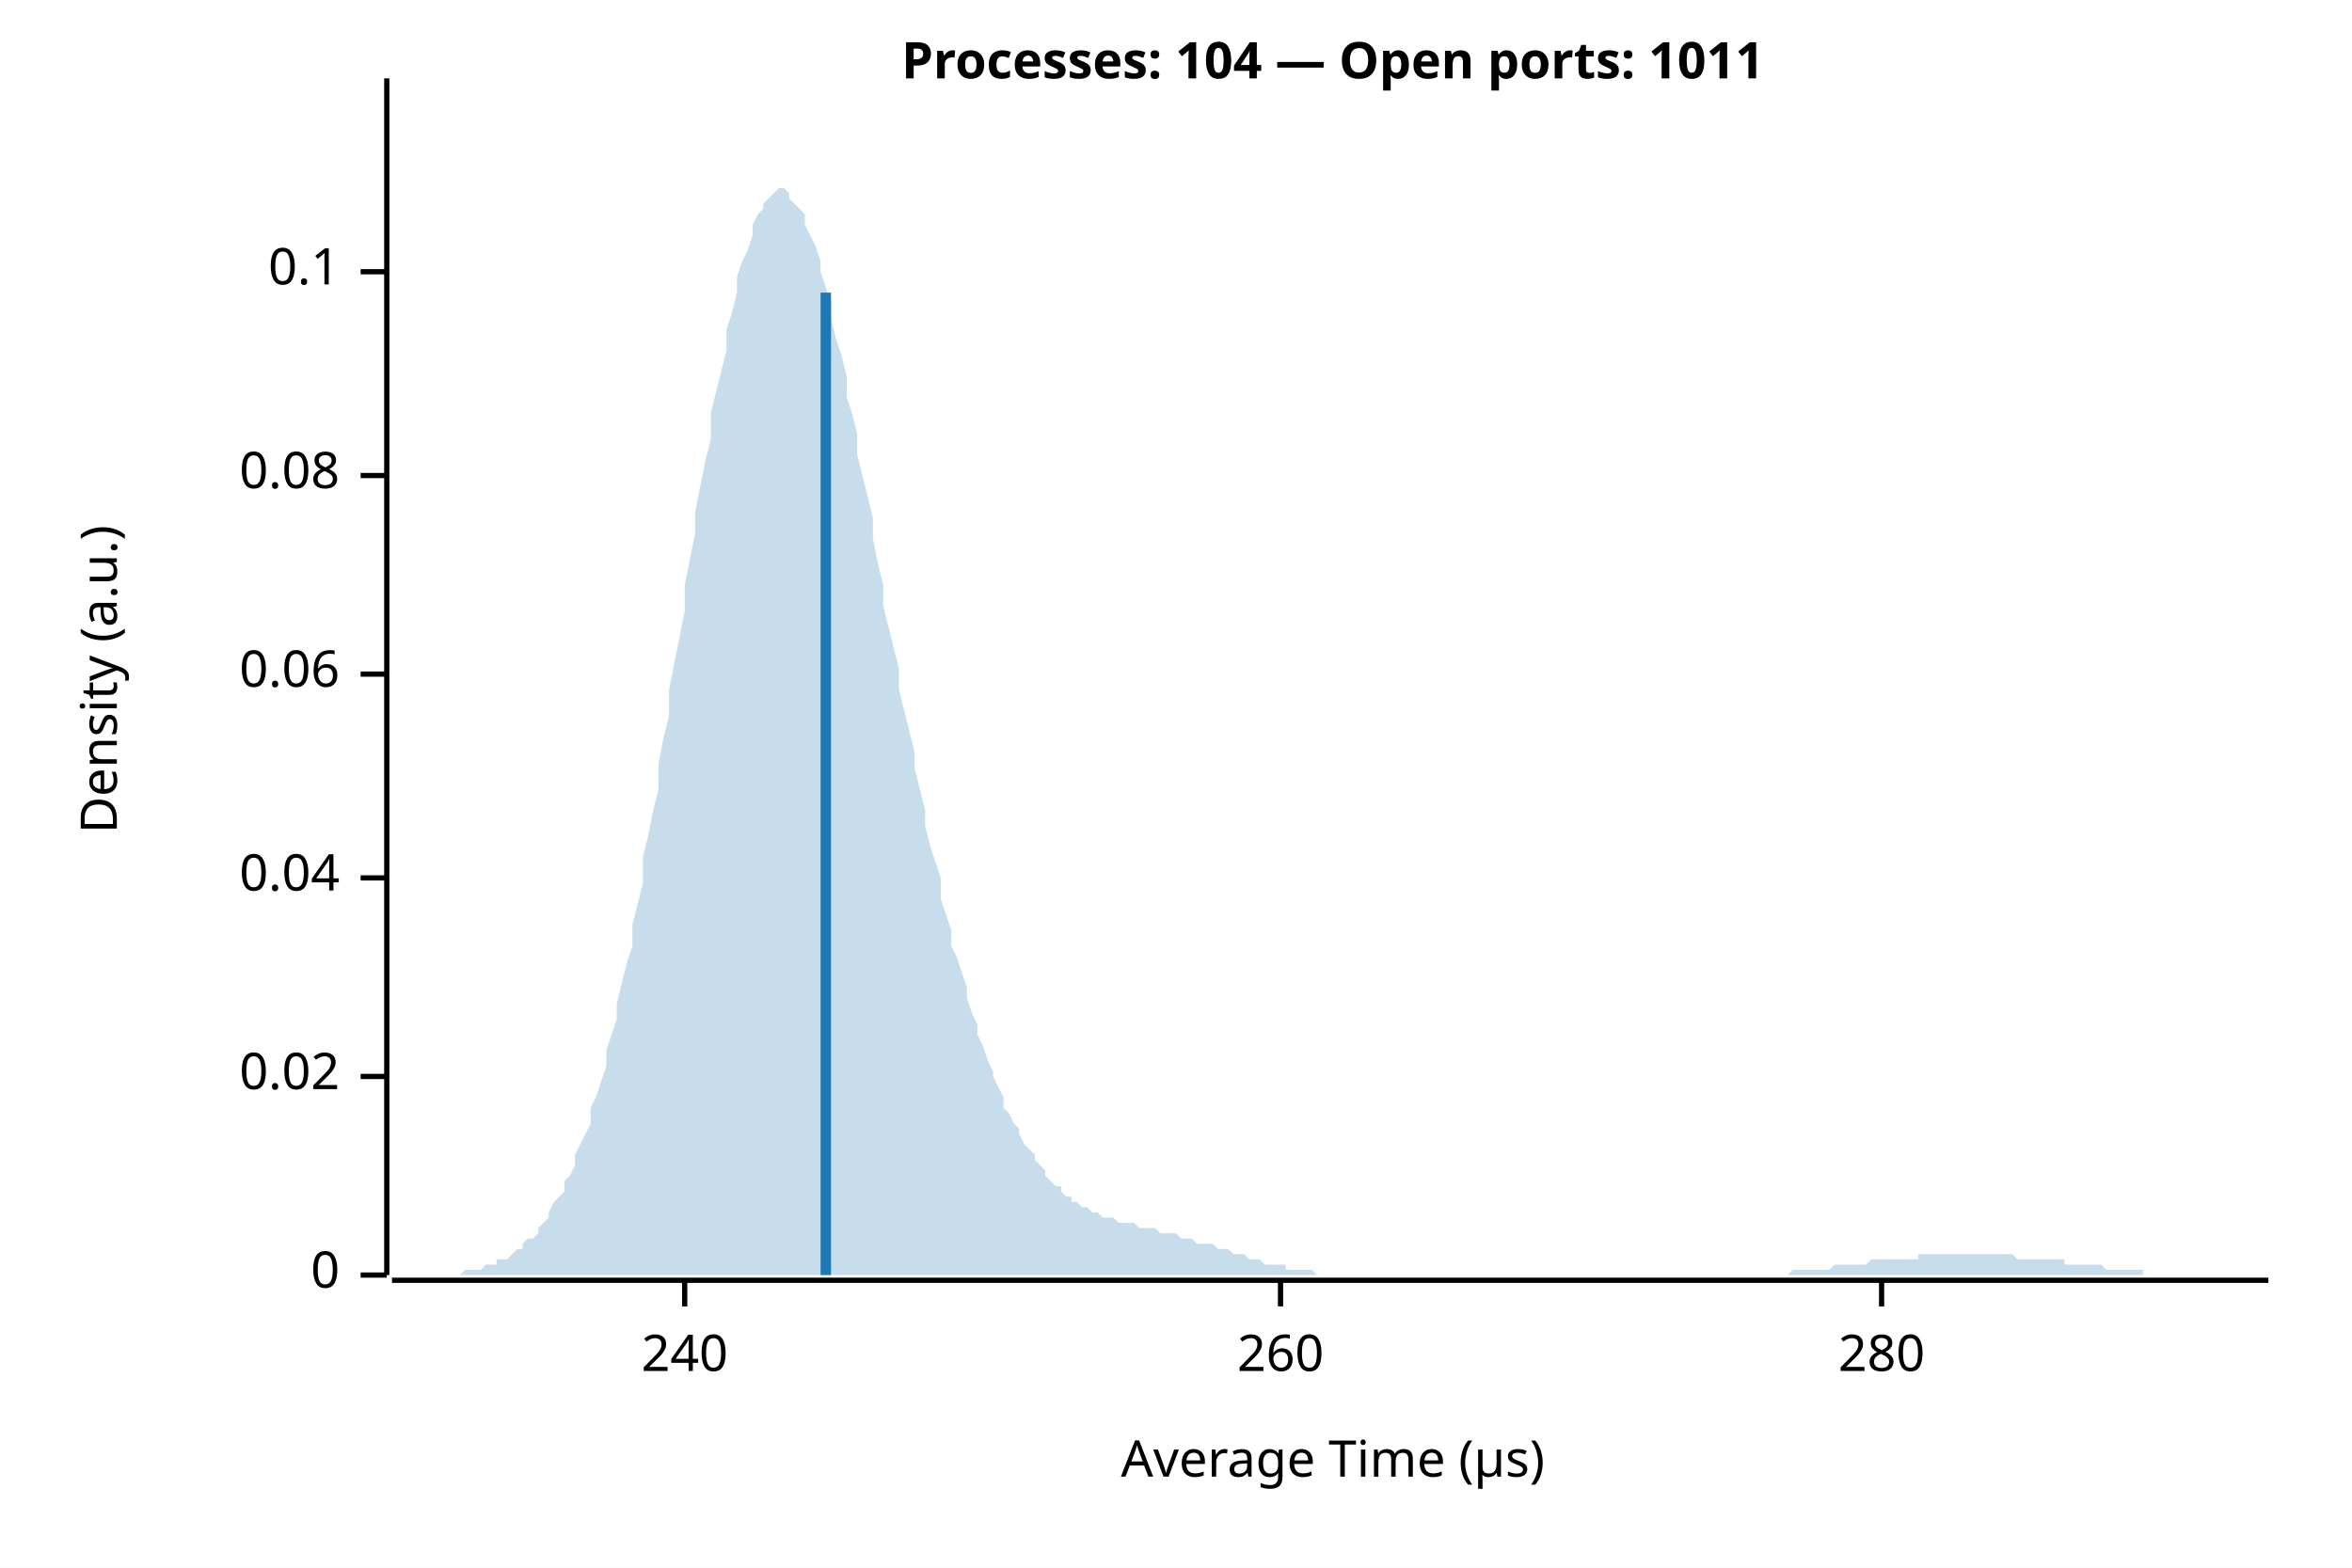
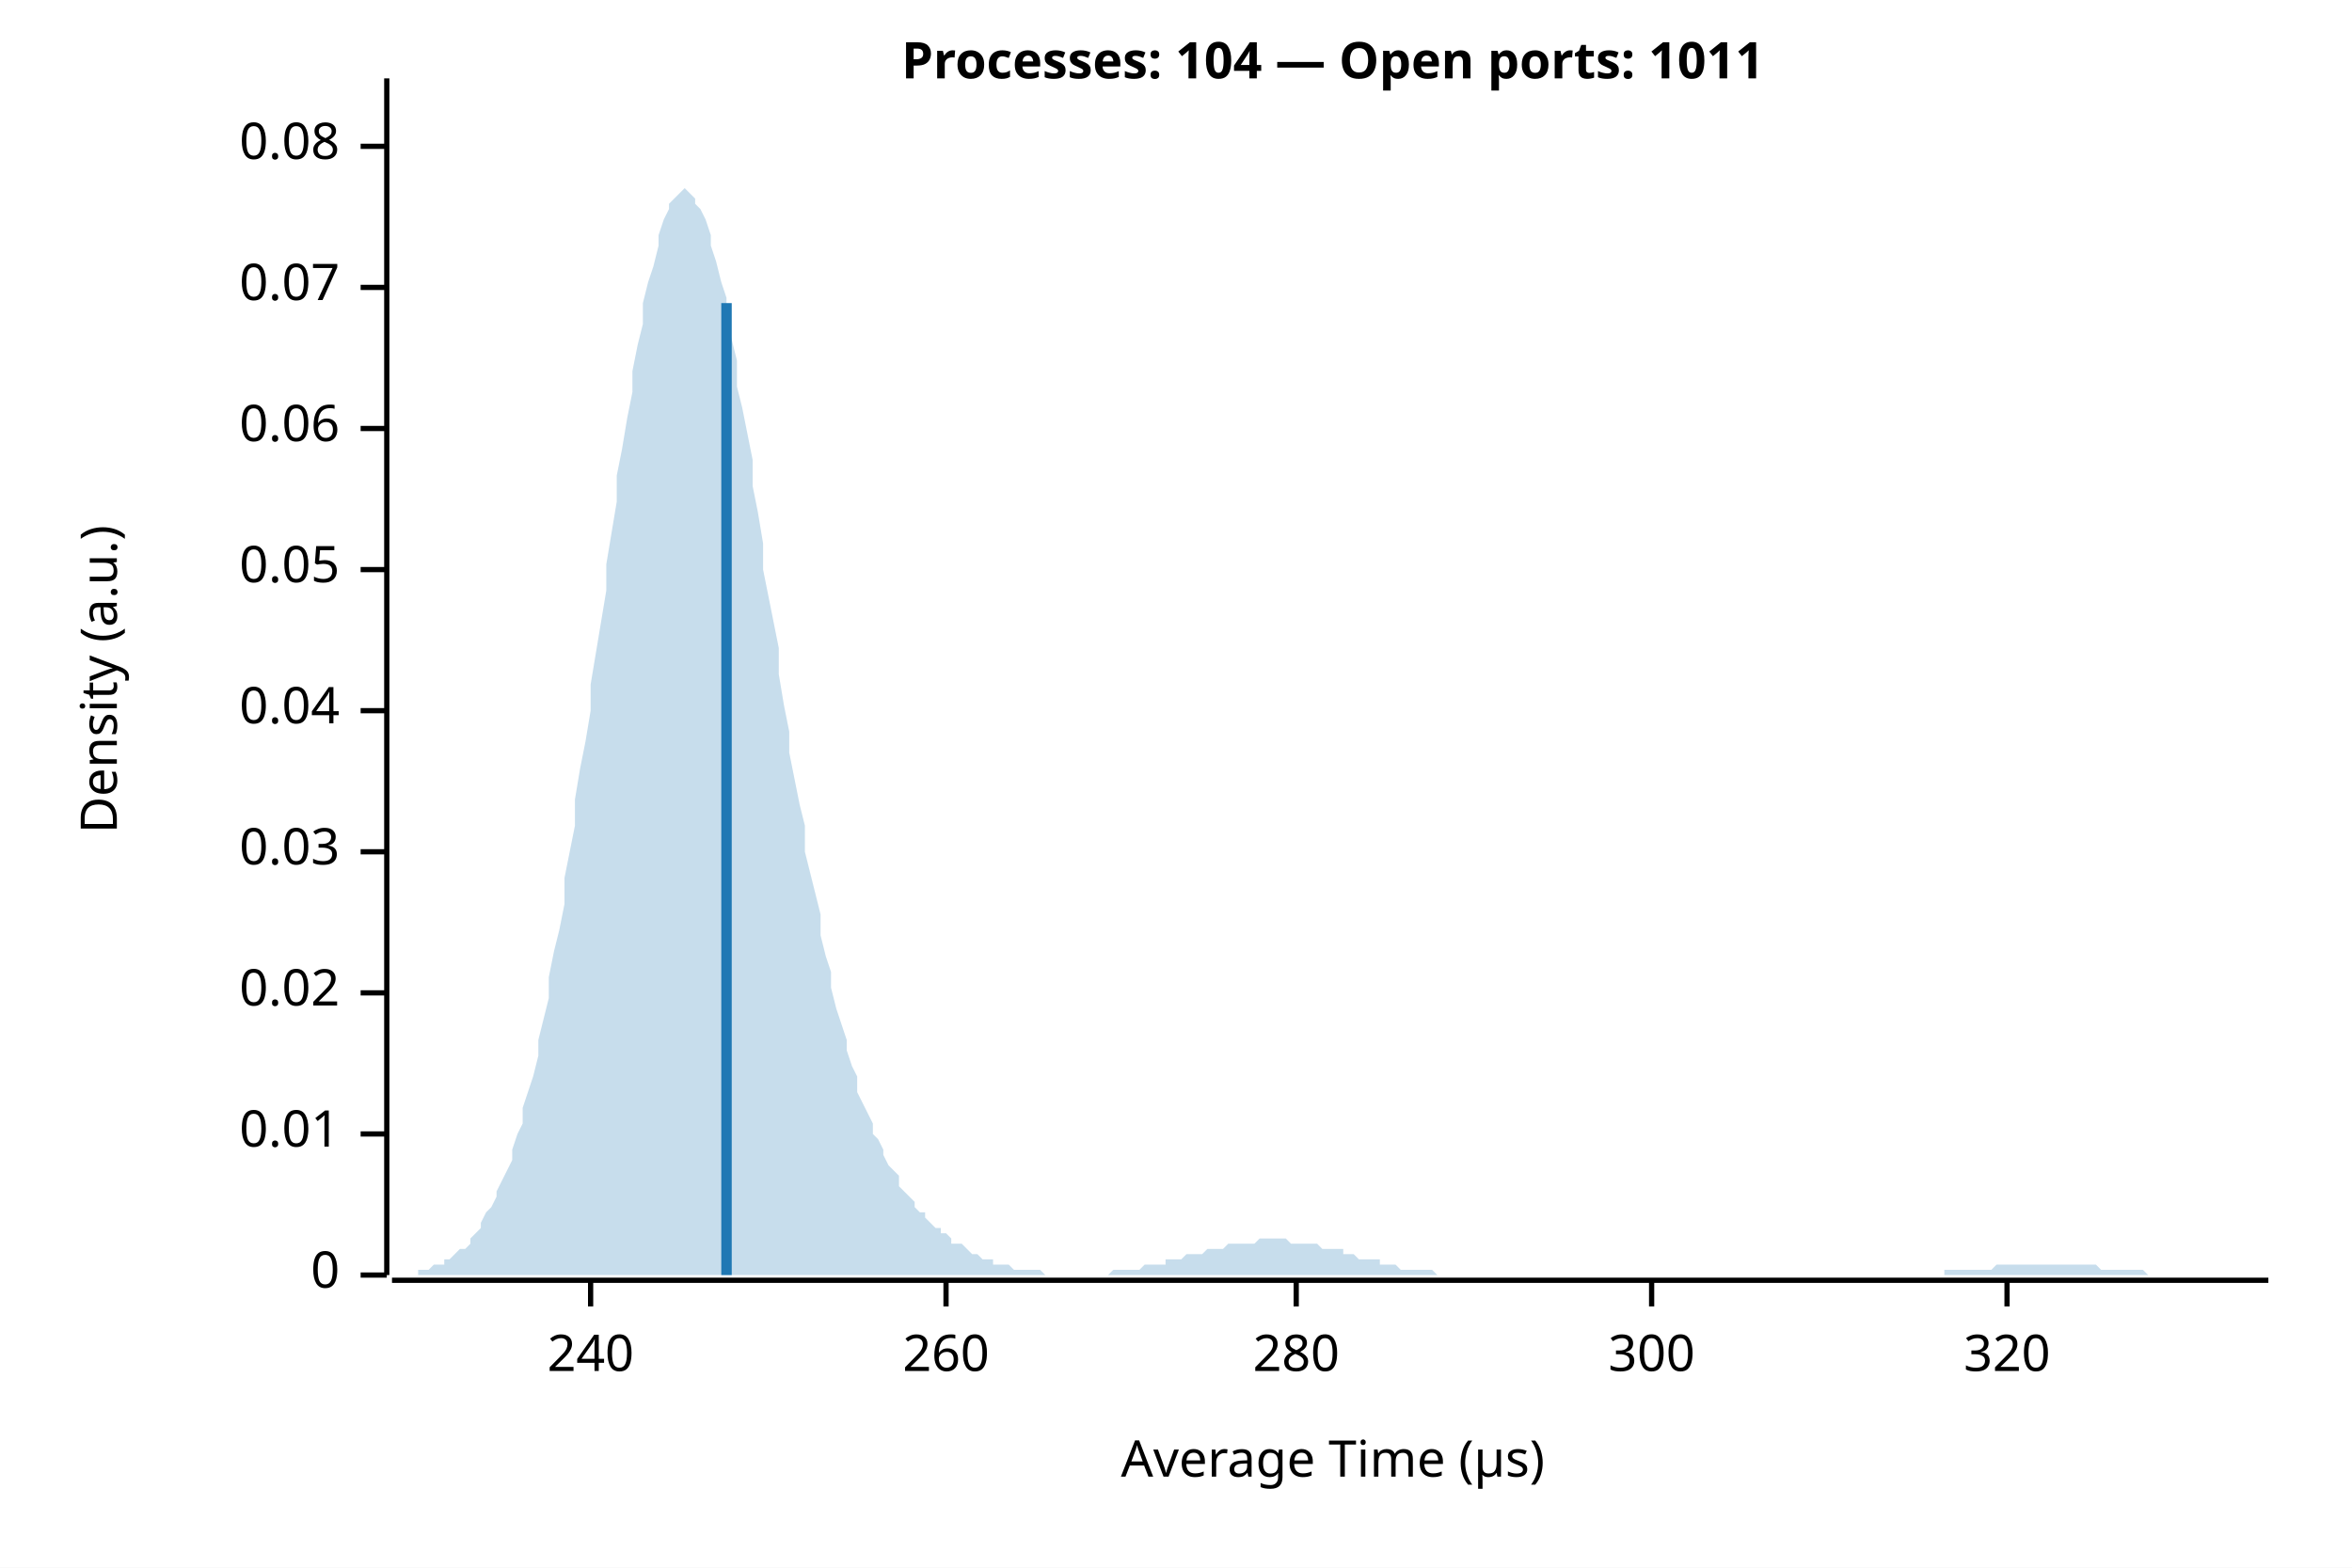
<svg xmlns="http://www.w3.org/2000/svg" width="450" height="300" viewBox="0 0 450 300">
  <rect width="100%" height="100%" fill="white" />
  <text x="255" y="15" font-weight="bold" text-anchor="middle" font-family="sans-serif" font-size="9.677" opacity="1" fill="#000000">Processes: 104 — Open ports: 1011</text>
  <text x="15" y="130" dy="0.76em" text-anchor="middle" font-family="sans-serif" font-size="9.677" opacity="1" fill="#000000" transform="rotate(270, 15, 130)">
Density (a.u.)
</text>
  <text x="255" y="285" dy="-0.5ex" text-anchor="middle" font-family="sans-serif" font-size="9.677" opacity="1" fill="#000000">
Average Time (µs)
</text>
  <polyline fill="none" opacity="1" stroke="#000000" stroke-width="1" points="74,15 74,244 " />
  <text x="65" y="244" dy="0.5ex" text-anchor="end" font-family="sans-serif" font-size="9.677" opacity="1" fill="#000000">
0
</text>
  <polyline fill="none" opacity="1" stroke="#000000" stroke-width="1" points="69,244 74,244 " />
-   <text x="65" y="206" dy="0.5ex" text-anchor="end" font-family="sans-serif" font-size="9.677" opacity="1" fill="#000000">
+   <text x="65" y="217" dy="0.5ex" text-anchor="end" font-family="sans-serif" font-size="9.677" opacity="1" fill="#000000">
+ 0.01
+ </text>
+   <polyline fill="none" opacity="1" stroke="#000000" stroke-width="1" points="69,217 74,217 " />
+   <text x="65" y="190" dy="0.5ex" text-anchor="end" font-family="sans-serif" font-size="9.677" opacity="1" fill="#000000">
0.02
</text>
-   <polyline fill="none" opacity="1" stroke="#000000" stroke-width="1" points="69,206 74,206 " />
-   <text x="65" y="168" dy="0.5ex" text-anchor="end" font-family="sans-serif" font-size="9.677" opacity="1" fill="#000000">
+   <polyline fill="none" opacity="1" stroke="#000000" stroke-width="1" points="69,190 74,190 " />
+   <text x="65" y="163" dy="0.5ex" text-anchor="end" font-family="sans-serif" font-size="9.677" opacity="1" fill="#000000">
+ 0.03
+ </text>
+   <polyline fill="none" opacity="1" stroke="#000000" stroke-width="1" points="69,163 74,163 " />
+   <text x="65" y="136" dy="0.5ex" text-anchor="end" font-family="sans-serif" font-size="9.677" opacity="1" fill="#000000">
0.04
</text>
-   <polyline fill="none" opacity="1" stroke="#000000" stroke-width="1" points="69,168 74,168 " />
-   <text x="65" y="129" dy="0.5ex" text-anchor="end" font-family="sans-serif" font-size="9.677" opacity="1" fill="#000000">
+   <polyline fill="none" opacity="1" stroke="#000000" stroke-width="1" points="69,136 74,136 " />
+   <text x="65" y="109" dy="0.5ex" text-anchor="end" font-family="sans-serif" font-size="9.677" opacity="1" fill="#000000">
+ 0.05
+ </text>
+   <polyline fill="none" opacity="1" stroke="#000000" stroke-width="1" points="69,109 74,109 " />
+   <text x="65" y="82" dy="0.5ex" text-anchor="end" font-family="sans-serif" font-size="9.677" opacity="1" fill="#000000">
0.06
</text>
-   <polyline fill="none" opacity="1" stroke="#000000" stroke-width="1" points="69,129 74,129 " />
-   <text x="65" y="91" dy="0.5ex" text-anchor="end" font-family="sans-serif" font-size="9.677" opacity="1" fill="#000000">
+   <polyline fill="none" opacity="1" stroke="#000000" stroke-width="1" points="69,82 74,82 " />
+   <text x="65" y="55" dy="0.5ex" text-anchor="end" font-family="sans-serif" font-size="9.677" opacity="1" fill="#000000">
+ 0.07
+ </text>
+   <polyline fill="none" opacity="1" stroke="#000000" stroke-width="1" points="69,55 74,55 " />
+   <text x="65" y="28" dy="0.5ex" text-anchor="end" font-family="sans-serif" font-size="9.677" opacity="1" fill="#000000">
0.08
</text>
-   <polyline fill="none" opacity="1" stroke="#000000" stroke-width="1" points="69,91 74,91 " />
-   <text x="65" y="52" dy="0.5ex" text-anchor="end" font-family="sans-serif" font-size="9.677" opacity="1" fill="#000000">
- 0.1
- </text>
-   <polyline fill="none" opacity="1" stroke="#000000" stroke-width="1" points="69,52 74,52 " />
+   <polyline fill="none" opacity="1" stroke="#000000" stroke-width="1" points="69,28 74,28 " />
  <polyline fill="none" opacity="1" stroke="#000000" stroke-width="1" points="75,245 434,245 " />
-   <text x="131" y="255" dy="0.76em" text-anchor="middle" font-family="sans-serif" font-size="9.677" opacity="1" fill="#000000">
+   <text x="113" y="255" dy="0.76em" text-anchor="middle" font-family="sans-serif" font-size="9.677" opacity="1" fill="#000000">
240
</text>
-   <polyline fill="none" opacity="1" stroke="#000000" stroke-width="1" points="131,245 131,250 " />
-   <text x="245" y="255" dy="0.76em" text-anchor="middle" font-family="sans-serif" font-size="9.677" opacity="1" fill="#000000">
+   <polyline fill="none" opacity="1" stroke="#000000" stroke-width="1" points="113,245 113,250 " />
+   <text x="181" y="255" dy="0.76em" text-anchor="middle" font-family="sans-serif" font-size="9.677" opacity="1" fill="#000000">
260
</text>
-   <polyline fill="none" opacity="1" stroke="#000000" stroke-width="1" points="245,245 245,250 " />
-   <text x="360" y="255" dy="0.76em" text-anchor="middle" font-family="sans-serif" font-size="9.677" opacity="1" fill="#000000">
+   <polyline fill="none" opacity="1" stroke="#000000" stroke-width="1" points="181,245 181,250 " />
+   <text x="248" y="255" dy="0.76em" text-anchor="middle" font-family="sans-serif" font-size="9.677" opacity="1" fill="#000000">
280
</text>
-   <polyline fill="none" opacity="1" stroke="#000000" stroke-width="1" points="360,245 360,250 " />
-   <polygon opacity="0.25" fill="#1F78B4" points="75,244 75,244 76,244 77,244 77,244 78,244 79,244 80,244 80,244 81,244 82,244 82,244 83,244 84,244 85,244 85,244 86,244 87,244 87,244 88,244 89,243 90,243 90,243 91,243 92,243 92,243 93,242 94,242 95,242 95,241 96,241 97,241 98,240 98,240 99,239 100,239 100,238 101,237 102,237 103,236 103,235 104,234 105,233 105,232 106,230 107,229 108,228 108,226 109,225 110,223 110,221 111,219 112,217 113,215 113,212 114,210 115,207 116,204 116,201 117,198 118,195 118,192 119,188 120,184 121,181 121,177 122,173 123,169 123,164 124,160 125,155 126,151 126,146 127,141 128,137 128,132 129,127 130,122 131,117 131,112 132,107 133,102 133,98 134,93 135,88 136,84 136,79 137,75 138,71 139,67 139,63 140,60 141,56 141,53 142,50 143,48 144,45 144,43 145,41 146,40 146,39 147,38 148,37 149,36 149,36 150,36 151,37 151,38 152,39 153,40 154,41 154,43 155,45 156,47 157,50 157,52 158,55 159,58 159,61 160,65 161,68 162,72 162,76 163,79 164,83 164,87 165,91 166,95 167,99 167,103 168,108 169,112 169,116 170,120 171,124 172,128 172,132 173,136 174,140 175,144 175,147 176,151 177,155 177,158 178,162 179,165 180,168 180,172 181,175 182,178 182,181 183,183 184,186 185,189 185,191 186,194 187,196 187,198 188,200 189,203 190,205 190,206 191,208 192,210 192,212 193,213 194,215 195,216 195,217 196,219 197,220 198,221 198,222 199,223 200,224 200,225 201,226 202,227 203,227 203,228 204,229 205,229 205,230 206,230 207,231 208,231 208,231 209,232 210,232 210,232 211,233 212,233 213,233 213,233 214,234 215,234 216,234 216,234 217,234 218,235 218,235 219,235 220,235 221,235 221,235 222,236 223,236 223,236 224,236 225,236 226,237 226,237 227,237 228,237 228,237 229,238 230,238 231,238 231,238 232,238 233,239 233,239 234,239 235,239 236,240 236,240 237,240 238,240 239,241 239,241 240,241 241,241 241,241 242,242 243,242 244,242 244,242 245,242 246,242 246,243 247,243 248,243 249,243 249,243 250,243 251,243 251,243 252,244 253,244 254,244 254,244 255,244 256,244 257,244 257,244 258,244 259,244 259,244 260,244 261,244 262,244 262,244 263,244 264,244 264,244 265,244 266,244 267,244 267,244 268,244 269,244 269,244 270,244 271,244 272,244 272,244 273,244 274,244 275,244 275,244 276,244 277,244 277,244 278,244 279,244 280,244 280,244 281,244 282,244 282,244 283,244 284,244 285,244 285,244 286,244 287,244 287,244 288,244 289,244 290,244 290,244 291,244 292,244 292,244 293,244 294,244 295,244 295,244 296,244 297,244 298,244 298,244 299,244 300,244 300,244 301,244 302,244 303,244 303,244 304,244 305,244 305,244 306,244 307,244 308,244 308,244 309,244 310,244 310,244 311,244 312,244 313,244 313,244 314,244 315,244 316,244 316,244 317,244 318,244 318,244 319,244 320,244 321,244 321,244 322,244 323,244 323,244 324,244 325,244 326,244 326,244 327,244 328,244 328,244 329,244 330,244 331,244 331,244 332,244 333,244 333,244 334,244 335,244 336,244 336,244 337,244 338,244 339,244 339,244 340,244 341,244 341,244 342,244 343,243 344,243 344,243 345,243 346,243 346,243 347,243 348,243 349,243 349,243 350,243 351,242 351,242 352,242 353,242 354,242 354,242 355,242 356,242 357,242 357,242 358,241 359,241 359,241 360,241 361,241 362,241 362,241 363,241 364,241 364,241 365,241 366,241 367,241 367,240 368,240 369,240 369,240 370,240 371,240 372,240 372,240 373,240 374,240 375,240 375,240 376,240 377,240 377,240 378,240 379,240 380,240 380,240 381,240 382,240 382,240 383,240 384,240 385,240 385,240 386,241 387,241 387,241 388,241 389,241 390,241 390,241 391,241 392,241 392,241 393,241 394,241 395,241 395,242 396,242 397,242 398,242 398,242 399,242 400,242 400,242 401,242 402,242 403,243 403,243 404,243 405,243 405,243 406,243 407,243 408,243 408,243 409,243 410,243 410,244 411,244 412,244 413,244 413,244 414,244 415,244 416,244 416,244 417,244 418,244 418,244 419,244 420,244 421,244 421,244 422,244 423,244 423,244 424,244 425,244 426,244 426,244 427,244 428,244 428,244 429,244 430,244 431,244 431,244 432,244 433,244 434,244 434,244 75,244 " />
-   <polyline fill="none" opacity="1" stroke="#1F78B4" stroke-width="2" points="158,244 158,56 " />
+   <polyline fill="none" opacity="1" stroke="#000000" stroke-width="1" points="248,245 248,250 " />
+   <text x="316" y="255" dy="0.76em" text-anchor="middle" font-family="sans-serif" font-size="9.677" opacity="1" fill="#000000">
+ 300
+ </text>
+   <polyline fill="none" opacity="1" stroke="#000000" stroke-width="1" points="316,245 316,250 " />
+   <text x="384" y="255" dy="0.76em" text-anchor="middle" font-family="sans-serif" font-size="9.677" opacity="1" fill="#000000">
+ 320
+ </text>
+   <polyline fill="none" opacity="1" stroke="#000000" stroke-width="1" points="384,245 384,250 " />
+   <polygon opacity="0.25" fill="#1F78B4" points="75,244 75,244 76,244 77,244 77,244 78,244 79,244 80,244 80,243 81,243 82,243 82,243 83,242 84,242 85,242 85,241 86,241 87,240 87,240 88,239 89,239 90,238 90,237 91,236 92,235 92,234 93,232 94,231 95,229 95,228 96,226 97,224 98,222 98,220 99,217 100,215 100,212 101,209 102,206 103,202 103,199 104,195 105,191 105,187 106,182 107,178 108,173 108,168 109,163 110,158 110,153 111,147 112,142 113,136 113,131 114,125 115,119 116,113 116,108 117,102 118,96 118,91 119,86 120,80 121,75 121,71 122,66 123,62 123,58 124,54 125,51 126,47 126,45 127,42 128,40 128,39 129,38 130,37 131,36 131,36 132,37 133,38 133,39 134,40 135,42 136,45 136,47 137,50 138,54 139,57 139,61 140,65 141,69 141,74 142,78 143,83 144,88 144,93 145,98 146,104 146,109 147,114 148,119 149,124 149,129 150,135 151,140 151,144 152,149 153,154 154,158 154,163 155,167 156,171 157,175 157,179 158,183 159,186 159,189 160,193 161,196 162,199 162,201 163,204 164,206 164,209 165,211 166,213 167,215 167,217 168,218 169,220 169,221 170,223 171,224 172,225 172,227 173,228 174,229 175,230 175,231 176,232 177,232 177,233 178,234 179,235 180,235 180,236 181,236 182,237 182,238 183,238 184,238 185,239 185,239 186,240 187,240 187,240 188,241 189,241 190,241 190,242 191,242 192,242 192,242 193,242 194,243 195,243 195,243 196,243 197,243 198,243 198,243 199,243 200,244 200,244 201,244 202,244 203,244 203,244 204,244 205,244 205,244 206,244 207,244 208,244 208,244 209,244 210,244 210,244 211,244 212,244 213,243 213,243 214,243 215,243 216,243 216,243 217,243 218,243 218,243 219,242 220,242 221,242 221,242 222,242 223,242 223,241 224,241 225,241 226,241 226,241 227,240 228,240 228,240 229,240 230,240 231,239 231,239 232,239 233,239 233,239 234,239 235,238 236,238 236,238 237,238 238,238 239,238 239,238 240,238 241,237 241,237 242,237 243,237 244,237 244,237 245,237 246,237 246,237 247,238 248,238 249,238 249,238 250,238 251,238 251,238 252,238 253,239 254,239 254,239 255,239 256,239 257,239 257,240 258,240 259,240 259,240 260,241 261,241 262,241 262,241 263,241 264,241 264,242 265,242 266,242 267,242 267,242 268,243 269,243 269,243 270,243 271,243 272,243 272,243 273,243 274,243 275,244 275,244 276,244 277,244 277,244 278,244 279,244 280,244 280,244 281,244 282,244 282,244 283,244 284,244 285,244 285,244 286,244 287,244 287,244 288,244 289,244 290,244 290,244 291,244 292,244 292,244 293,244 294,244 295,244 295,244 296,244 297,244 298,244 298,244 299,244 300,244 300,244 301,244 302,244 303,244 303,244 304,244 305,244 305,244 306,244 307,244 308,244 308,244 309,244 310,244 310,244 311,244 312,244 313,244 313,244 314,244 315,244 316,244 316,244 317,244 318,244 318,244 319,244 320,244 321,244 321,244 322,244 323,244 323,244 324,244 325,244 326,244 326,244 327,244 328,244 328,244 329,244 330,244 331,244 331,244 332,244 333,244 333,244 334,244 335,244 336,244 336,244 337,244 338,244 339,244 339,244 340,244 341,244 341,244 342,244 343,244 344,244 344,244 345,244 346,244 346,244 347,244 348,244 349,244 349,244 350,244 351,244 351,244 352,244 353,244 354,244 354,244 355,244 356,244 357,244 357,244 358,244 359,244 359,244 360,244 361,244 362,244 362,244 363,244 364,244 364,244 365,244 366,244 367,244 367,244 368,244 369,244 369,244 370,244 371,244 372,244 372,243 373,243 374,243 375,243 375,243 376,243 377,243 377,243 378,243 379,243 380,243 380,243 381,243 382,242 382,242 383,242 384,242 385,242 385,242 386,242 387,242 387,242 388,242 389,242 390,242 390,242 391,242 392,242 392,242 393,242 394,242 395,242 395,242 396,242 397,242 398,242 398,242 399,242 400,242 400,242 401,242 402,243 403,243 403,243 404,243 405,243 405,243 406,243 407,243 408,243 408,243 409,243 410,243 410,243 411,244 412,244 413,244 413,244 414,244 415,244 416,244 416,244 417,244 418,244 418,244 419,244 420,244 421,244 421,244 422,244 423,244 423,244 424,244 425,244 426,244 426,244 427,244 428,244 428,244 429,244 430,244 431,244 431,244 432,244 433,244 434,244 434,244 75,244 " />
+   <polyline fill="none" opacity="1" stroke="#1F78B4" stroke-width="2" points="139,244 139,58 " />
</svg>
